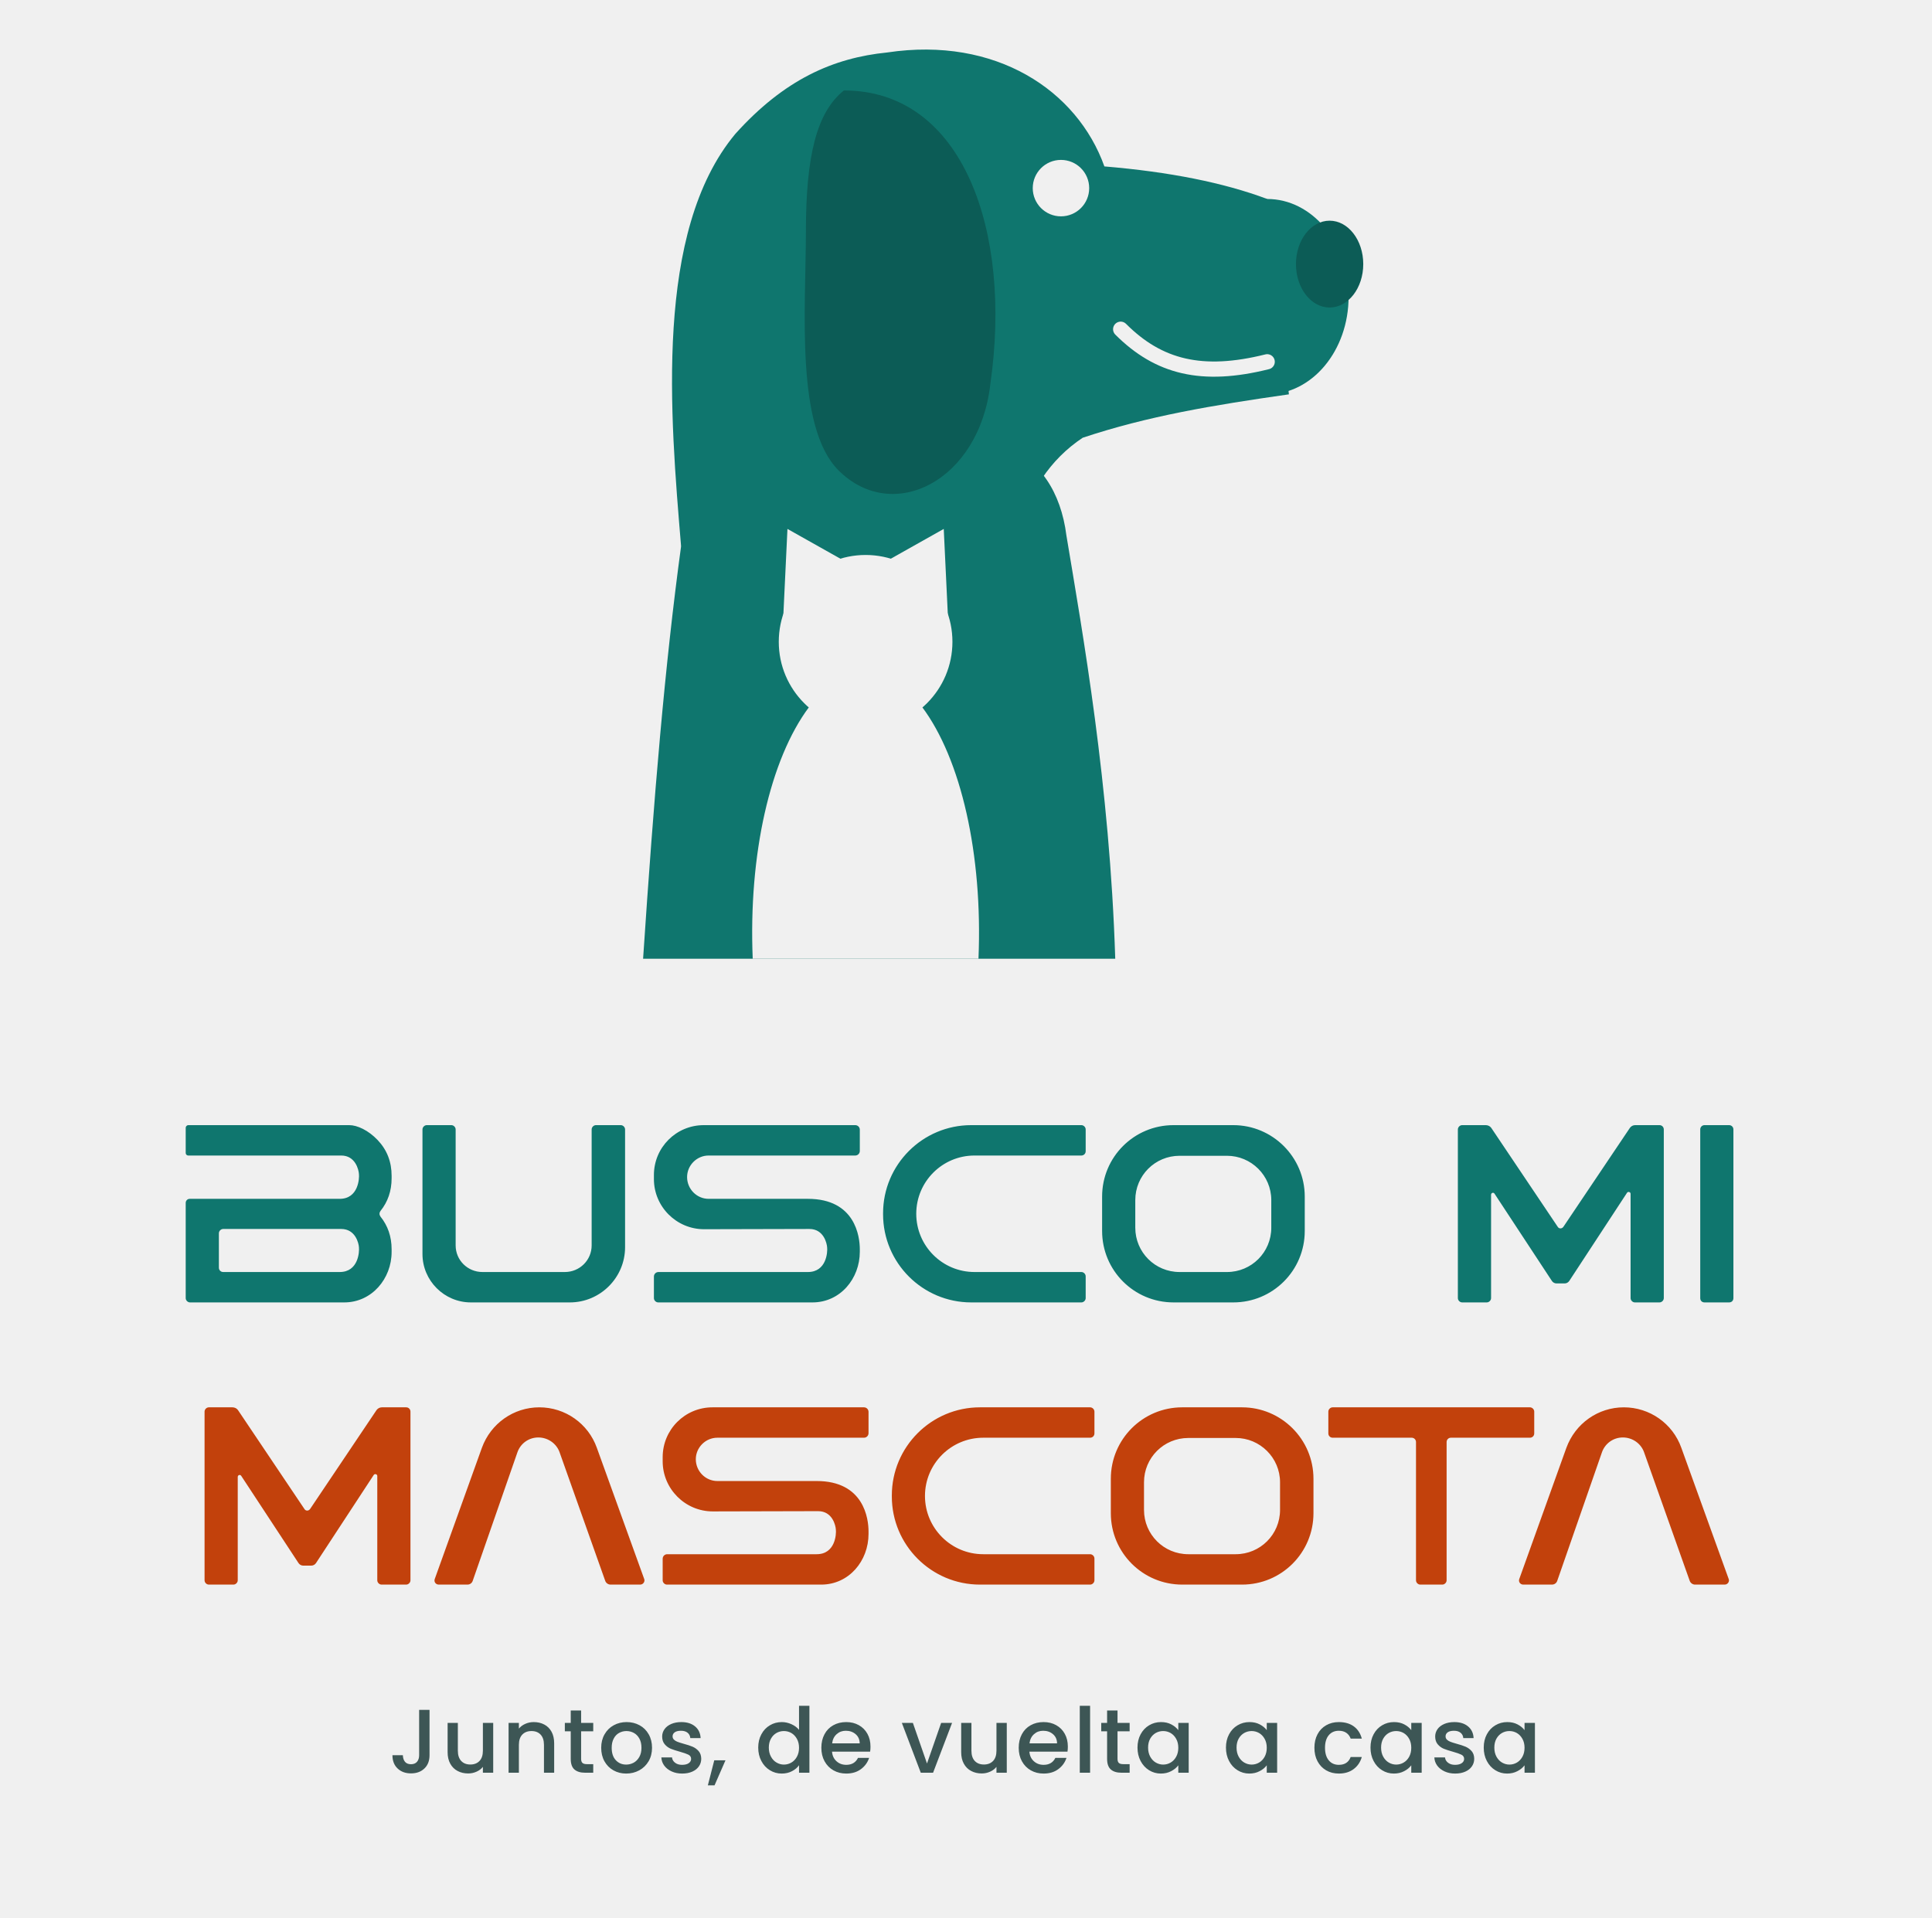
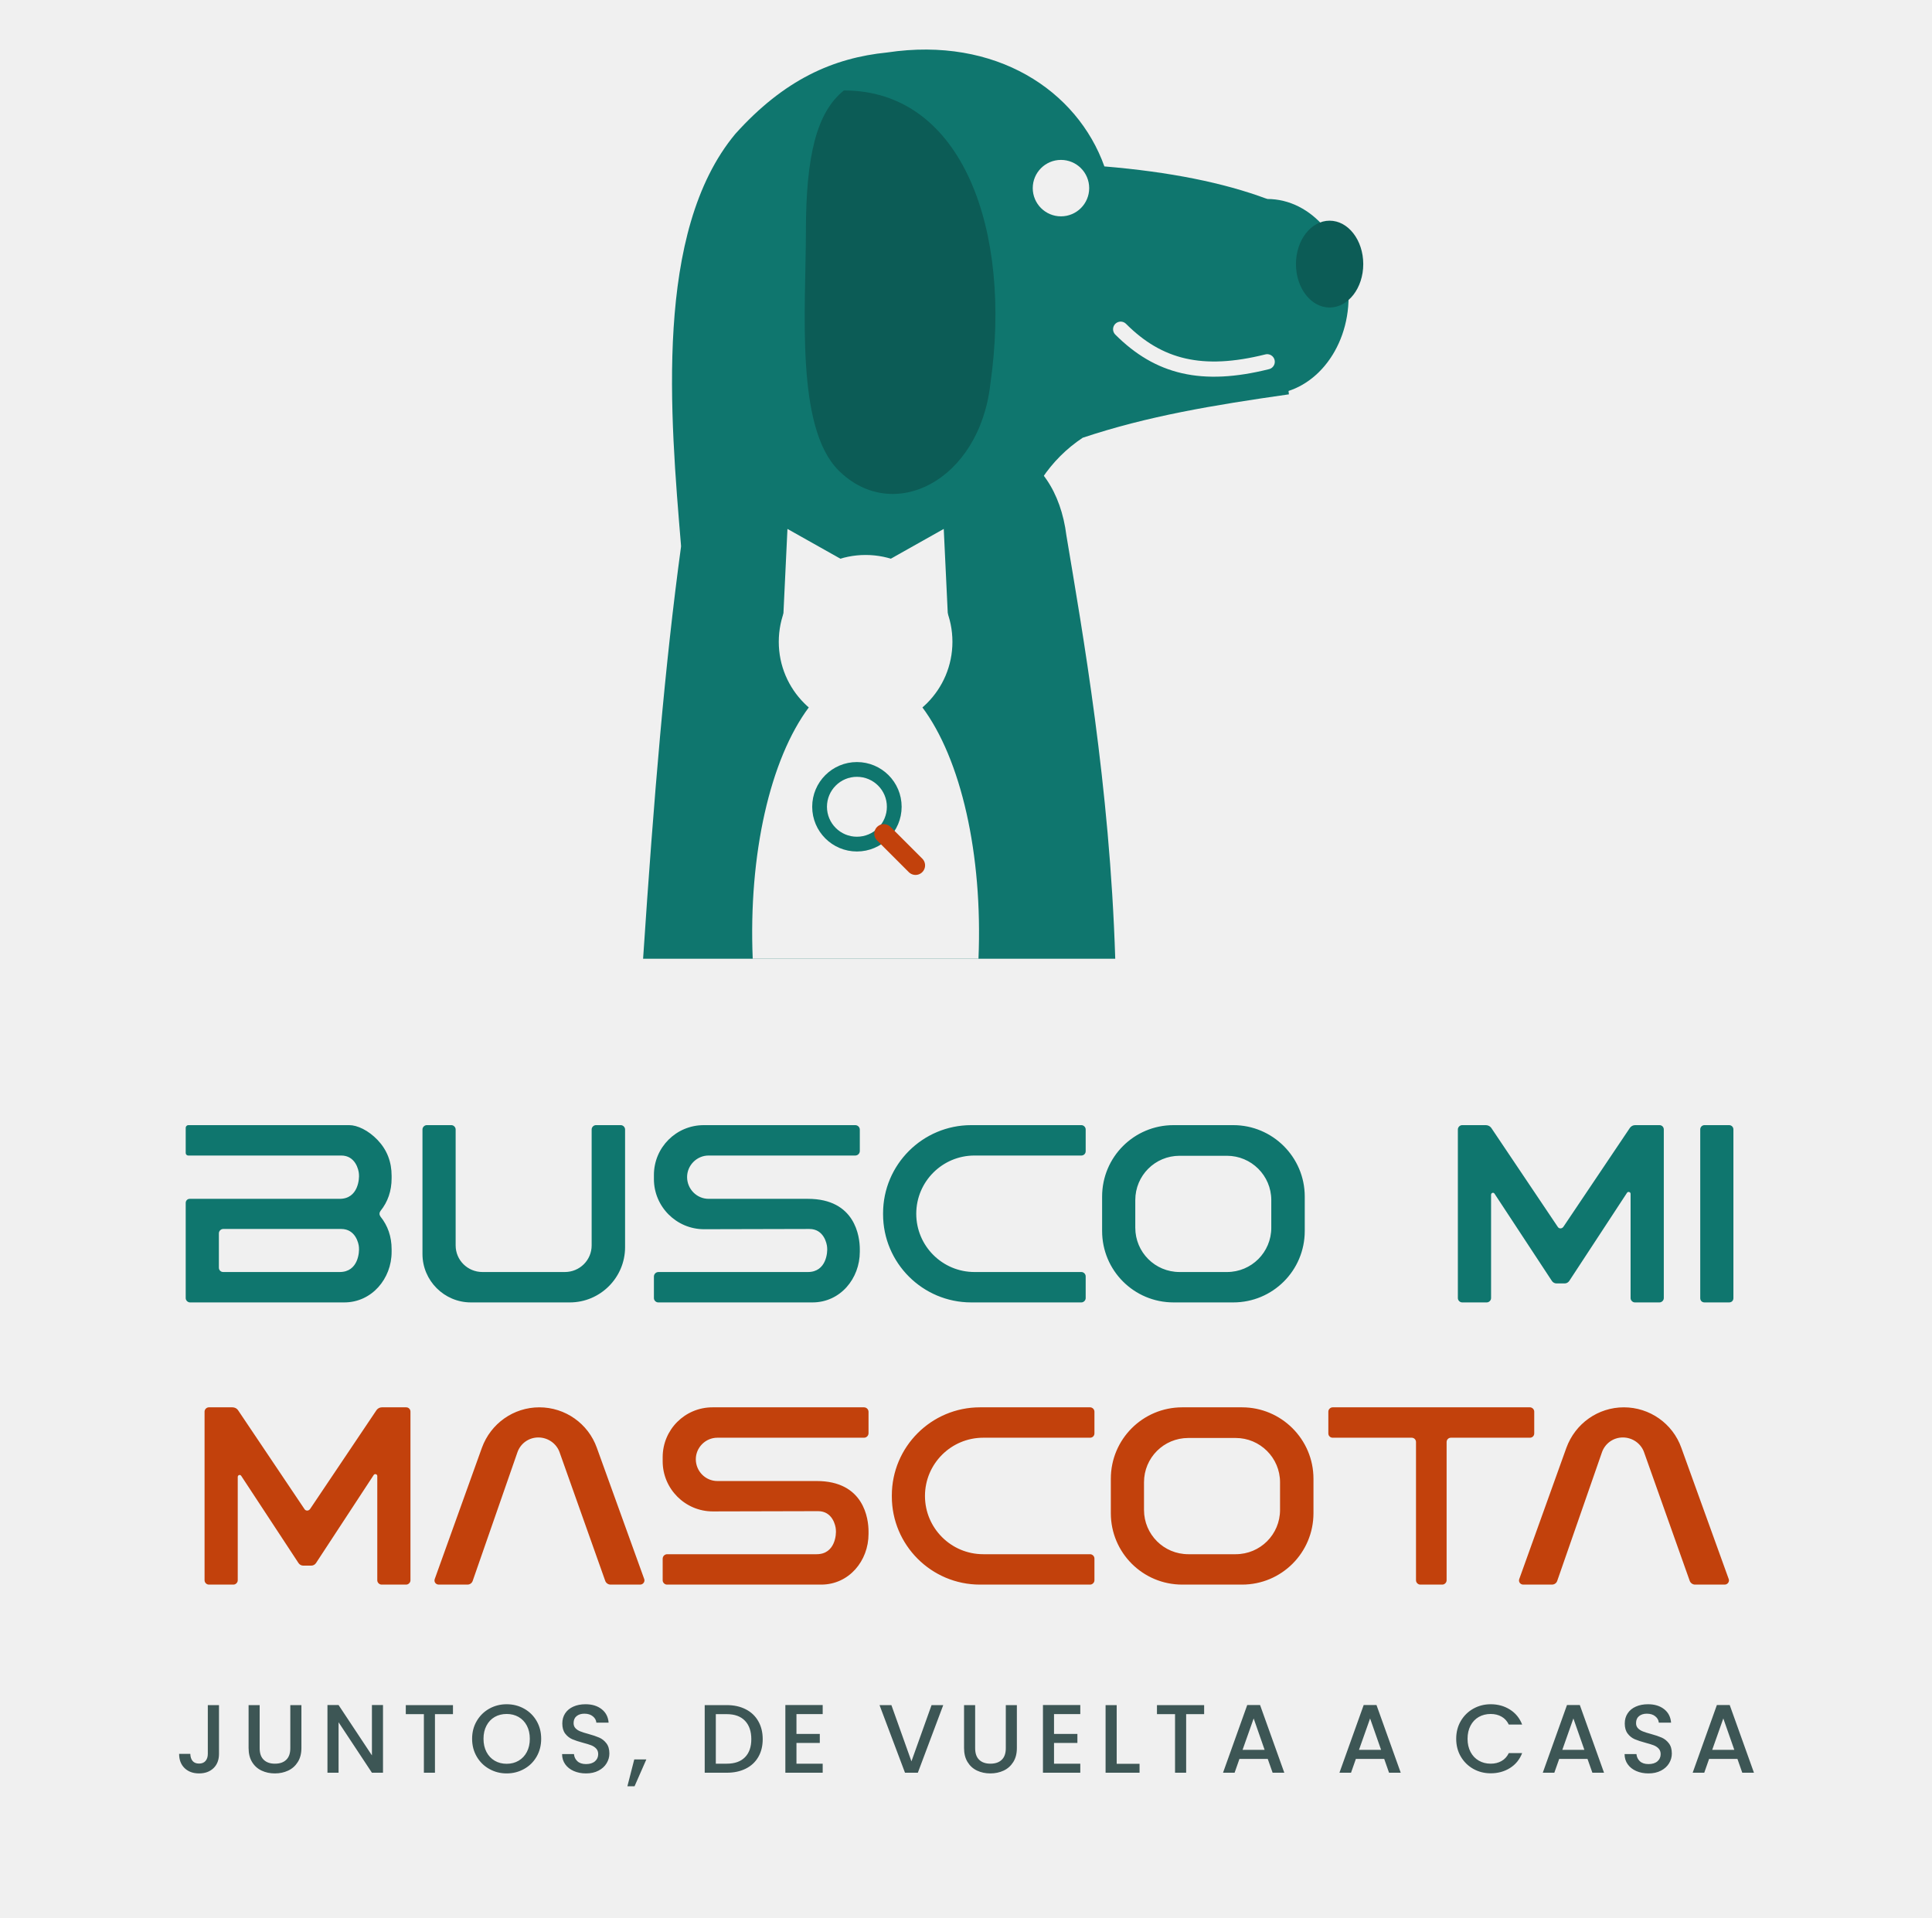
<svg xmlns="http://www.w3.org/2000/svg" viewBox="0 0 534 530" width="534" height="530" role="img" aria-label="Busco mi mascota. Juntos, de vuelta a casa">
  <g transform="translate(117 0) scale(2.5)">
    <defs>
      <mask id="k2" maskUnits="userSpaceOnUse" x="-20" y="-20" width="260" height="360">
        <rect x="-20" y="-20" width="260" height="360" fill="#fff" />
        <circle cx="130" cy="58" r="5.2" fill="#000" />
        <path d="M168 90 C156 93 148 91 141 84" fill="none" stroke="#000" stroke-width="2.8" stroke-linecap="round" />
        <g transform="translate(94 200) scale(.8) translate(-30 -100)">
          <g fill="#000">
            <circle cx="30" cy="27" r="20" />
            <path d="M11 22 L12 1 L28 10 Z" />
            <path d="M49 22 L48 1 L32 10 Z" />
            <path d="M17 42 C8 54 3 76 4 100 L56 100 C57 76 52 54 43 42 Z" />
          </g>
        </g>
      </mask>
    </defs>
    <g transform="translate(-7.5 -14) scale(.6)">
      <g mask="url(#k2)">
        <g fill="#0f766e">
          <path d="M60 124 C58 100 55 66 70 48 C79 38 88 34 98 33 C118 30 133 40 138 54 C150 55 160 57 168 60 L172 96 C158 98 146 100 134 104 C128 108 124 114 122 122 L100 134 Z" />
          <ellipse cx="168" cy="78" rx="15" ry="18" />
          <path d="M60 124 C57 146 55 170 53 200 L140 200 C139 168 134 140 131 122 C130 114 126 108 120 106 L100 96 Z" />
          <ellipse cx="179.5" cy="72" rx="6.2" ry="8" fill="#0c5c56" />
          <path fill="#0c5c56" d="M90 40 C112 40 121 66 117 94 C115 112 99 120 89 110 C81 102 83 80 83 66 C83 52 85 44 90 40 Z" />
        </g>
      </g>
+       <g transform="translate(94 200) scale(.8) translate(-30 -100)">
+         <circle cx="28" cy="65" r="8.6" fill="none" stroke="#0f766e" stroke-width="3.4" />
+         <line x1="34.2" y1="71.2" x2="41.5" y2="78.5" stroke="#c2410c" stroke-width="4.4" stroke-linecap="round" />
+       </g>
    </g>
  </g>
  <path fill="#0f766e" d="M108.24 325.7L108.24 325C108.24 321.15 106.98 317.86 104.39 315.13C101.8 312.4 98.72 311 96.55 311L52.03 311C51.68 311 51.33 311.35 51.33 311.7L51.33 318.7C51.33 319.12 51.68 319.4 52.03 319.4L94.31 319.4C98.23 319.4 99.14 323.32 99.21 324.51C99.35 325.7 99.07 331.37 93.89 331.37L52.45 331.37C51.82 331.37 51.33 331.86 51.33 332.49L51.33 358.81C51.33 359.44 51.89 360 52.52 360L95.15 360C102.78 360 108.24 353.42 108.24 346.07L108.24 345.3C108.24 341.8 107.19 338.79 105.16 336.27C104.81 335.78 104.81 335.22 105.16 334.73C107.19 332.21 108.24 329.2 108.24 325.7M93.89 351.6L61.69 351.6C61.06 351.6 60.5 351.11 60.5 350.41L60.5 340.89C60.5 340.26 61.06 339.7 61.69 339.7L94.31 339.7C98.23 339.7 99.14 343.62 99.21 344.74C99.35 346 99.07 351.6 93.89 351.6M171.58 311L164.72 311C164.09 311 163.53 311.56 163.53 312.19L163.53 344.25C163.53 348.31 160.24 351.6 156.11 351.6L133.36 351.6C129.23 351.6 125.94 348.31 125.94 344.25L125.94 312.19C125.94 311.56 125.38 311 124.75 311L117.96 311C117.33 311 116.77 311.56 116.77 312.19L116.77 346.63C116.77 353.98 122.79 360 130.14 360L157.51 360C165.91 360 172.77 353.14 172.77 344.74L172.77 312.19C172.77 311.56 172.21 311 171.58 311M195.86 331.37C192.57 331.37 189.91 328.64 189.91 325.35C189.91 322.13 192.57 319.4 195.86 319.4L236.39 319.4C237.09 319.4 237.65 318.84 237.65 318.14L237.65 312.26C237.65 311.56 237.09 311 236.39 311L194.53 311C186.9 311 180.74 317.16 180.74 324.79L180.74 325.91C180.74 333.54 186.97 339.77 194.6 339.77L223.72 339.7C227.64 339.7 228.55 343.62 228.62 344.81C228.76 346 228.48 351.6 223.3 351.6L182 351.6C181.3 351.6 180.74 352.16 180.74 352.86L180.74 358.81C180.74 359.44 181.3 360 181.93 360L224.56 360C232.26 360 237.65 353.42 237.65 346L237.65 345.3C237.65 341.8 236.39 331.37 223.3 331.37M269.35 319.4L298.89 319.4C299.52 319.4 300.08 318.91 300.08 318.21L300.08 312.19C300.08 311.56 299.52 311 298.89 311L268.44 311C255 311 244.08 321.92 244.08 335.36L244.08 335.64C244.08 349.08 255 360 268.44 360L298.89 360C299.52 360 300.08 359.44 300.08 358.81L300.08 352.79C300.08 352.16 299.52 351.6 298.89 351.6L269.35 351.6C260.46 351.6 253.25 344.39 253.25 335.5C253.25 326.61 260.46 319.4 269.35 319.4M340.88 311L324.36 311C313.44 311 304.62 319.82 304.62 330.74L304.62 340.26C304.62 351.18 313.44 360 324.36 360L340.88 360C351.8 360 360.63 351.18 360.63 340.26L360.63 330.74C360.63 319.82 351.73 311 340.88 311M351.38 339.35C351.38 346.14 345.92 351.6 339.13 351.6L326.04 351.6C319.25 351.6 313.79 346.14 313.79 339.35L313.79 331.72C313.79 324.93 319.25 319.47 326.04 319.47L339.13 319.47C345.85 319.47 351.38 324.93 351.38 331.72M451.95 311C451.39 311 450.83 311.28 450.49 311.77L432.14 339.07C431.72 339.7 430.88 339.7 430.53 339.07L412.19 311.77C411.84 311.28 411.28 311 410.65 311L404.14 311C403.51 311 402.95 311.56 402.95 312.19L402.95 358.81C402.95 359.44 403.51 360 404.14 360L410.94 360C411.56 360 412.13 359.44 412.13 358.81L412.13 330.25C412.13 329.69 412.82 329.48 413.1 329.97L428.93 354.05C429.2 354.47 429.69 354.75 430.19 354.75L432.5 354.75C432.99 354.75 433.47 354.47 433.75 354.05L449.71 329.69C450 329.27 450.69 329.48 450.69 329.97L450.69 358.81C450.69 359.44 451.25 360 451.88 360L458.68 360C459.31 360 459.87 359.44 459.87 358.81L459.87 312.19C459.87 311.56 459.38 311 458.68 311M477.92 360C478.62 360 479.11 359.51 479.11 358.81L479.11 312.19C479.11 311.56 478.62 311 477.92 311L471.13 311C470.43 311 469.94 311.56 469.94 312.19L469.94 358.81C469.94 359.51 470.43 360 471.13 360" />
  <path fill="#c2410c" d="M105.54 389C104.98 389 104.42 389.28 104.07 389.77L85.73 417.07C85.31 417.7 84.47 417.7 84.12 417.07L65.78 389.77C65.43 389.28 64.87 389 64.24 389L57.73 389C57.1 389 56.54 389.56 56.54 390.19L56.54 436.81C56.54 437.44 57.1 438 57.73 438L64.52 438C65.15 438 65.71 437.44 65.71 436.81L65.71 408.25C65.71 407.69 66.41 407.48 66.69 407.97L82.51 432.05C82.79 432.47 83.28 432.75 83.77 432.75L86.08 432.75C86.57 432.75 87.06 432.47 87.34 432.05L103.3 407.69C103.58 407.27 104.28 407.48 104.28 407.97L104.28 436.81C104.28 437.44 104.84 438 105.47 438L112.26 438C112.89 438 113.45 437.44 113.45 436.81L113.45 390.19C113.45 389.56 112.97 389 112.26 389M178.06 436.46L164.97 400.2C162.58 393.48 156.22 389 149.07 389C141.94 389 135.63 393.48 133.19 400.2L120.16 436.46C119.88 437.23 120.44 438 121.28 438L129.19 438C129.89 438 130.45 437.58 130.66 436.95L142.98 401.53C143.82 399.01 146.13 397.33 148.79 397.33C151.45 397.33 153.83 399.01 154.68 401.46L167.28 436.95C167.49 437.58 168.12 438 168.75 438L176.94 438C177.78 438 178.33 437.16 178.06 436.46M198.28 409.37C194.98 409.37 192.32 406.64 192.32 403.35C192.32 400.13 194.98 397.4 198.28 397.4L238.81 397.4C239.5 397.4 240.06 396.84 240.06 396.14L240.06 390.26C240.06 389.56 239.5 389 238.81 389L196.94 389C189.31 389 183.16 395.16 183.16 402.79L183.16 403.91C183.16 411.54 189.38 417.77 197.01 417.77L226.13 417.7C230.06 417.7 230.97 421.62 231.03 422.81C231.18 424 230.89 429.6 225.72 429.6L184.41 429.6C183.72 429.6 183.16 430.16 183.16 430.86L183.16 436.81C183.16 437.44 183.72 438 184.34 438L226.97 438C234.68 438 240.06 431.42 240.06 424L240.06 423.3C240.06 419.8 238.81 409.37 225.72 409.37M271.76 397.4L301.31 397.4C301.94 397.4 302.5 396.91 302.5 396.21L302.5 390.19C302.5 389.56 301.94 389 301.31 389L270.86 389C257.42 389 246.5 399.92 246.5 413.36L246.5 413.64C246.5 427.08 257.42 438 270.86 438L301.31 438C301.94 438 302.5 437.44 302.5 436.81L302.5 430.79C302.5 430.16 301.94 429.6 301.31 429.6L271.76 429.6C262.88 429.6 255.66 422.39 255.66 413.5C255.66 404.61 262.88 397.4 271.76 397.4M343.3 389L326.77 389C315.86 389 307.03 397.82 307.03 408.74L307.03 418.26C307.03 429.18 315.86 438 326.77 438L343.3 438C354.22 438 363.04 429.18 363.04 418.26L363.04 408.74C363.04 397.82 354.14 389 343.3 389M353.8 417.35C353.8 424.14 348.33 429.6 341.55 429.6L328.45 429.6C321.67 429.6 316.2 424.14 316.2 417.35L316.2 409.72C316.2 402.93 321.67 397.47 328.45 397.47L341.55 397.47C348.26 397.47 353.8 402.93 353.8 409.72M368.34 389C367.71 389 367.15 389.56 367.15 390.19L367.15 396.21C367.15 396.91 367.71 397.4 368.34 397.4L390.18 397.4C390.88 397.4 391.38 397.96 391.38 398.59L391.38 436.81C391.38 437.44 391.93 438 392.56 438L398.65 438C399.28 438 399.84 437.44 399.84 436.81L399.84 398.59C399.84 397.96 400.33 397.4 401.03 397.4L422.88 397.4C423.5 397.4 424.06 396.91 424.06 396.21L424.06 390.19C424.06 389.56 423.5 389 422.88 389M477.81 436.46L464.72 400.2C462.34 393.48 455.97 389 448.83 389C441.69 389 435.39 393.48 432.94 400.2L419.92 436.46C419.64 437.23 420.2 438 421.04 438L428.95 438C429.65 438 430.21 437.58 430.42 436.95L442.74 401.53C443.58 399.01 445.89 397.33 448.55 397.33C451.21 397.33 453.59 399.01 454.43 401.46L467.03 436.95C467.25 437.58 467.88 438 468.5 438L476.69 438C477.53 438 478.09 437.16 477.81 436.46" />
-   <path fill="#3d5655" d="M115.85 472.63L118.72 472.63L118.72 485.15Q118.72 487.48 117.31 488.82Q115.9 490.18 113.6 490.18L113.6 490.18Q111.3 490.18 109.89 488.82Q108.47 487.48 108.47 485.15L108.47 485.15L111.35 485.15Q111.38 486.3 111.94 486.98Q112.5 487.65 113.6 487.65L113.6 487.65Q114.7 487.65 115.28 486.96Q115.85 486.27 115.85 485.15L115.85 485.15L115.85 472.63M133.47 476.23L136.32 476.23L136.32 490L133.47 490L133.47 488.38Q132.8 489.23 131.71 489.71Q130.63 490.2 129.4 490.2L129.4 490.2Q127.77 490.2 126.49 489.52Q125.2 488.85 124.46 487.52Q123.72 486.2 123.72 484.32L123.72 484.32L123.72 476.23L126.55 476.23L126.55 483.9Q126.55 485.75 127.47 486.74Q128.4 487.73 130 487.73L130 487.73Q131.6 487.73 132.54 486.74Q133.47 485.75 133.47 483.9L133.47 483.9L133.47 476.23M147.52 476Q149.15 476 150.44 476.68Q151.72 477.35 152.45 478.68Q153.17 480 153.17 481.88L153.17 481.88L153.17 490L150.35 490L150.35 482.3Q150.35 480.45 149.42 479.46Q148.5 478.48 146.9 478.48L146.9 478.48Q145.3 478.48 144.36 479.46Q143.42 480.45 143.42 482.3L143.42 482.3L143.42 490L140.57 490L140.57 476.23L143.42 476.23L143.42 477.8Q144.13 476.95 145.21 476.48Q146.3 476 147.52 476L147.52 476M163.97 478.55L160.62 478.55L160.62 486.18Q160.62 486.95 160.99 487.29Q161.35 487.63 162.22 487.63L162.22 487.63L163.97 487.63L163.97 490L161.72 490Q159.8 490 158.77 489.1Q157.75 488.2 157.75 486.18L157.75 486.18L157.75 478.55L156.12 478.55L156.12 476.23L157.75 476.23L157.75 472.8L160.62 472.8L160.62 476.23L163.97 476.23L163.97 478.55M173.07 490.23Q171.13 490.23 169.55 489.34Q167.97 488.45 167.07 486.84Q166.17 485.23 166.17 483.1L166.17 483.1Q166.17 481 167.1 479.38Q168.03 477.75 169.63 476.88Q171.22 476 173.2 476L173.2 476Q175.17 476 176.78 476.88Q178.38 477.75 179.3 479.38Q180.22 481 180.22 483.1L180.22 483.1Q180.22 485.2 179.28 486.82Q178.32 488.45 176.69 489.34Q175.05 490.23 173.07 490.23L173.07 490.23M173.07 487.75Q174.17 487.75 175.14 487.23Q176.1 486.7 176.7 485.65Q177.3 484.6 177.3 483.1L177.3 483.1Q177.3 481.6 176.72 480.56Q176.15 479.52 175.2 479Q174.25 478.48 173.15 478.48L173.15 478.48Q172.05 478.48 171.11 479Q170.17 479.52 169.63 480.56Q169.07 481.6 169.07 483.1L169.07 483.1Q169.07 485.32 170.21 486.54Q171.35 487.75 173.07 487.75L173.07 487.75M188.55 490.23Q186.92 490.23 185.64 489.64Q184.35 489.05 183.6 488.04Q182.85 487.02 182.8 485.77L182.8 485.77L185.75 485.77Q185.82 486.65 186.59 487.24Q187.35 487.82 188.5 487.82L188.5 487.82Q189.7 487.82 190.36 487.36Q191.02 486.9 191.02 486.18L191.02 486.18Q191.02 485.4 190.29 485.02Q189.55 484.65 187.95 484.2L187.95 484.2Q186.4 483.77 185.42 483.38Q184.45 482.98 183.74 482.15Q183.02 481.32 183.02 479.98L183.02 479.98Q183.02 478.88 183.67 477.96Q184.32 477.05 185.54 476.52Q186.75 476 188.32 476L188.32 476Q190.67 476 192.11 477.19Q193.55 478.38 193.65 480.43L193.65 480.43L190.8 480.43Q190.72 479.5 190.05 478.95Q189.37 478.4 188.22 478.4L188.22 478.4Q187.1 478.4 186.5 478.82Q185.9 479.25 185.9 479.95L185.9 479.95Q185.9 480.5 186.3 480.88Q186.7 481.25 187.27 481.46Q187.85 481.68 188.97 482L188.97 482Q190.47 482.4 191.44 482.81Q192.4 483.23 193.1 484.02Q193.8 484.82 193.82 486.15L193.82 486.15Q193.82 487.32 193.17 488.25Q192.52 489.18 191.34 489.7Q190.15 490.23 188.55 490.23L188.55 490.23M197.42 486.57L200.52 486.57L197.5 493.48L195.65 493.48L197.42 486.57M209.57 483.05Q209.57 480.98 210.44 479.38Q211.3 477.77 212.79 476.89Q214.27 476 216.1 476L216.1 476Q217.45 476 218.76 476.59Q220.07 477.18 220.85 478.15L220.85 478.15L220.85 471.5L223.72 471.5L223.72 490L220.85 490L220.85 487.93Q220.15 488.93 218.91 489.57Q217.67 490.23 216.07 490.23L216.07 490.23Q214.27 490.23 212.79 489.31Q211.3 488.4 210.44 486.76Q209.57 485.13 209.57 483.05L209.57 483.05M220.85 483.1Q220.85 481.68 220.26 480.63Q219.67 479.57 218.72 479.02Q217.77 478.48 216.67 478.48L216.67 478.48Q215.57 478.48 214.62 479.01Q213.67 479.55 213.09 480.59Q212.5 481.63 212.5 483.05L212.5 483.05Q212.5 484.48 213.09 485.55Q213.67 486.63 214.64 487.19Q215.6 487.75 216.67 487.75L216.67 487.75Q217.77 487.75 218.72 487.2Q219.67 486.65 220.26 485.59Q220.85 484.52 220.85 483.1L220.85 483.1M240.6 482.77Q240.6 483.55 240.5 484.18L240.5 484.18L229.97 484.18Q230.1 485.82 231.2 486.82Q232.3 487.82 233.9 487.82L233.9 487.82Q236.2 487.82 237.15 485.9L237.15 485.9L240.22 485.9Q239.6 487.8 237.96 489.01Q236.32 490.23 233.9 490.23L233.9 490.23Q231.92 490.23 230.36 489.34Q228.8 488.45 227.91 486.84Q227.02 485.23 227.02 483.1L227.02 483.1Q227.02 480.98 227.89 479.36Q228.75 477.75 230.31 476.88Q231.87 476 233.9 476L233.9 476Q235.85 476 237.37 476.85Q238.9 477.7 239.75 479.24Q240.6 480.77 240.6 482.77L240.6 482.77M230 481.88L237.62 481.88Q237.6 480.3 236.5 479.35Q235.4 478.4 233.77 478.4L233.77 478.4Q232.3 478.4 231.25 479.34Q230.2 480.27 230 481.88L230 481.88M252.32 476.23L256.22 487.45L260.13 476.23L263.15 476.23L257.9 490L254.5 490L249.27 476.23L252.32 476.23M275.42 476.23L278.27 476.23L278.27 490L275.42 490L275.42 488.38Q274.75 489.23 273.66 489.71Q272.57 490.2 271.35 490.2L271.35 490.2Q269.72 490.2 268.44 489.52Q267.15 488.85 266.41 487.52Q265.67 486.2 265.67 484.32L265.67 484.32L265.67 476.23L268.5 476.23L268.5 483.9Q268.5 485.75 269.42 486.74Q270.35 487.73 271.95 487.73L271.95 487.73Q273.55 487.73 274.49 486.74Q275.42 485.75 275.42 483.9L275.42 483.9L275.42 476.23M295.15 482.77Q295.15 483.55 295.05 484.18L295.05 484.18L284.52 484.18Q284.65 485.82 285.75 486.82Q286.85 487.82 288.45 487.82L288.45 487.82Q290.75 487.82 291.7 485.9L291.7 485.9L294.77 485.9Q294.15 487.8 292.51 489.01Q290.88 490.23 288.45 490.23L288.45 490.23Q286.47 490.23 284.91 489.34Q283.35 488.45 282.46 486.84Q281.57 485.23 281.57 483.1L281.57 483.1Q281.57 480.98 282.44 479.36Q283.3 477.75 284.86 476.88Q286.42 476 288.45 476L288.45 476Q290.4 476 291.92 476.85Q293.45 477.7 294.3 479.24Q295.15 480.77 295.15 482.77L295.15 482.77M284.55 481.88L292.17 481.88Q292.15 480.3 291.05 479.35Q289.95 478.4 288.32 478.4L288.32 478.4Q286.85 478.4 285.8 479.34Q284.75 480.27 284.55 481.88L284.55 481.88M298.45 471.5L301.3 471.5L301.3 490L298.45 490L298.45 471.5M312.23 478.55L308.88 478.55L308.88 486.18Q308.88 486.95 309.24 487.29Q309.6 487.63 310.48 487.63L310.48 487.63L312.23 487.63L312.23 490L309.98 490Q308.05 490 307.03 489.1Q306 488.2 306 486.18L306 486.18L306 478.55L304.38 478.55L304.38 476.23L306 476.23L306 472.8L308.88 472.8L308.88 476.23L312.23 476.23L312.23 478.55M314.4 483.05Q314.4 480.98 315.26 479.38Q316.13 477.77 317.61 476.89Q319.1 476 320.9 476L320.9 476Q322.53 476 323.74 476.64Q324.95 477.27 325.68 478.23L325.68 478.23L325.68 476.23L328.55 476.23L328.55 490L325.68 490L325.68 487.95Q324.95 488.93 323.7 489.57Q322.45 490.23 320.85 490.23L320.85 490.23Q319.08 490.23 317.6 489.31Q316.13 488.4 315.26 486.76Q314.4 485.13 314.4 483.05L314.4 483.05M325.68 483.1Q325.68 481.68 325.09 480.63Q324.5 479.57 323.55 479.02Q322.6 478.48 321.5 478.48L321.5 478.48Q320.4 478.48 319.45 479.01Q318.5 479.55 317.91 480.59Q317.33 481.63 317.33 483.05L317.33 483.05Q317.33 484.48 317.91 485.55Q318.5 486.63 319.46 487.19Q320.43 487.75 321.5 487.75L321.5 487.75Q322.6 487.75 323.55 487.2Q324.5 486.65 325.09 485.59Q325.68 484.52 325.68 483.1L325.68 483.1M338.85 483.05Q338.85 480.98 339.71 479.38Q340.57 477.77 342.06 476.89Q343.55 476 345.35 476L345.35 476Q346.98 476 348.19 476.64Q349.4 477.27 350.13 478.23L350.13 478.23L350.13 476.23L353 476.23L353 490L350.13 490L350.13 487.95Q349.4 488.93 348.15 489.57Q346.9 490.23 345.3 490.23L345.3 490.23Q343.53 490.23 342.05 489.31Q340.57 488.4 339.71 486.76Q338.85 485.13 338.85 483.05L338.85 483.05M350.13 483.1Q350.13 481.68 349.54 480.63Q348.95 479.57 348 479.02Q347.05 478.48 345.95 478.48L345.95 478.48Q344.85 478.48 343.9 479.01Q342.95 479.55 342.36 480.59Q341.78 481.63 341.78 483.05L341.78 483.05Q341.78 484.48 342.36 485.55Q342.95 486.63 343.91 487.19Q344.88 487.75 345.95 487.75L345.95 487.75Q347.05 487.75 348 487.2Q348.95 486.65 349.54 485.59Q350.13 484.52 350.13 483.1L350.13 483.1M363.3 483.1Q363.3 480.98 364.16 479.36Q365.02 477.75 366.55 476.88Q368.07 476 370.05 476L370.05 476Q372.55 476 374.19 477.19Q375.82 478.38 376.4 480.57L376.4 480.57L373.32 480.57Q372.95 479.55 372.13 478.98Q371.3 478.4 370.05 478.4L370.05 478.4Q368.3 478.4 367.26 479.64Q366.23 480.88 366.23 483.1L366.23 483.1Q366.23 485.32 367.26 486.57Q368.3 487.82 370.05 487.82L370.05 487.82Q372.52 487.82 373.32 485.65L373.32 485.65L376.4 485.65Q375.8 487.75 374.15 488.99Q372.5 490.23 370.05 490.23L370.05 490.23Q368.07 490.23 366.55 489.34Q365.02 488.45 364.16 486.84Q363.3 485.23 363.3 483.1L363.3 483.1M378.8 483.05Q378.8 480.98 379.66 479.38Q380.52 477.77 382.01 476.89Q383.5 476 385.3 476L385.3 476Q386.93 476 388.14 476.64Q389.35 477.27 390.07 478.23L390.07 478.23L390.07 476.23L392.95 476.23L392.95 490L390.07 490L390.07 487.95Q389.35 488.93 388.1 489.57Q386.85 490.23 385.25 490.23L385.25 490.23Q383.48 490.23 382 489.31Q380.52 488.4 379.66 486.76Q378.8 485.13 378.8 483.05L378.8 483.05M390.07 483.1Q390.07 481.68 389.49 480.63Q388.9 479.57 387.95 479.02Q387 478.48 385.9 478.48L385.9 478.48Q384.8 478.48 383.85 479.01Q382.9 479.55 382.31 480.59Q381.73 481.63 381.73 483.05L381.73 483.05Q381.73 484.48 382.31 485.55Q382.9 486.63 383.86 487.19Q384.82 487.75 385.9 487.75L385.9 487.75Q387 487.75 387.95 487.2Q388.9 486.65 389.49 485.59Q390.07 484.52 390.07 483.1L390.07 483.1M402.2 490.23Q400.57 490.23 399.29 489.64Q398 489.05 397.25 488.04Q396.5 487.02 396.45 485.77L396.45 485.77L399.4 485.77Q399.47 486.65 400.24 487.24Q401 487.82 402.15 487.82L402.15 487.82Q403.35 487.82 404.01 487.36Q404.68 486.9 404.68 486.18L404.68 486.18Q404.68 485.4 403.94 485.02Q403.2 484.65 401.6 484.2L401.6 484.2Q400.05 483.77 399.07 483.38Q398.1 482.98 397.39 482.15Q396.68 481.32 396.68 479.98L396.68 479.98Q396.68 478.88 397.32 477.96Q397.97 477.05 399.19 476.52Q400.4 476 401.97 476L401.97 476Q404.32 476 405.76 477.19Q407.2 478.38 407.3 480.43L407.3 480.43L404.45 480.43Q404.38 479.5 403.7 478.95Q403.02 478.4 401.88 478.4L401.88 478.4Q400.75 478.4 400.15 478.82Q399.55 479.25 399.55 479.95L399.55 479.95Q399.55 480.5 399.95 480.88Q400.35 481.25 400.93 481.46Q401.5 481.68 402.63 482L402.63 482Q404.13 482.4 405.09 482.81Q406.05 483.23 406.75 484.02Q407.45 484.82 407.47 486.15L407.47 486.15Q407.47 487.32 406.82 488.25Q406.18 489.18 404.99 489.7Q403.8 490.23 402.2 490.23L402.2 490.23M410.1 483.05Q410.1 480.98 410.96 479.38Q411.82 477.77 413.31 476.89Q414.8 476 416.6 476L416.6 476Q418.23 476 419.44 476.64Q420.65 477.27 421.38 478.23L421.38 478.23L421.38 476.23L424.25 476.23L424.25 490L421.38 490L421.38 487.95Q420.65 488.93 419.4 489.57Q418.15 490.23 416.55 490.23L416.55 490.23Q414.78 490.23 413.3 489.31Q411.82 488.4 410.96 486.76Q410.1 485.13 410.1 483.05L410.1 483.05M421.38 483.1Q421.38 481.68 420.79 480.63Q420.2 479.57 419.25 479.02Q418.3 478.48 417.2 478.48L417.2 478.48Q416.1 478.48 415.15 479.01Q414.2 479.55 413.61 480.59Q413.03 481.63 413.03 483.05L413.03 483.05Q413.03 484.48 413.61 485.55Q414.2 486.63 415.16 487.19Q416.13 487.75 417.2 487.75L417.2 487.75Q418.3 487.75 419.25 487.2Q420.2 486.65 420.79 485.59Q421.38 484.52 421.38 483.1L421.38 483.1" />
+   <path fill="#3d5655" d="M57.44 471.31L60.53 471.31L60.53 484.78Q60.53 487.28 59.01 488.74Q57.49 490.19 55.02 490.19L55.02 490.19Q52.55 490.19 51.03 488.74Q49.51 487.28 49.51 484.78L49.51 484.78L52.6 484.78Q52.63 486.02 53.23 486.75Q53.84 487.47 55.02 487.47L55.02 487.47Q56.2 487.47 56.82 486.73Q57.44 485.99 57.44 484.78L57.44 484.78L57.44 471.31M68.71 471.31L71.77 471.31L71.77 483.22Q71.77 485.35 72.89 486.42Q74 487.5 75.99 487.5L75.99 487.5Q78.01 487.5 79.12 486.42Q80.24 485.35 80.24 483.22L80.24 483.22L80.24 471.31L83.31 471.31L83.31 483.17Q83.31 485.46 82.31 487.04Q81.32 488.63 79.65 489.41Q77.98 490.19 75.97 490.19L75.97 490.19Q73.95 490.19 72.3 489.41Q70.64 488.63 69.67 487.04Q68.71 485.46 68.71 483.17L68.71 483.17L68.71 471.31M105.86 471.29L105.86 490L102.8 490L93.58 476.05L93.58 490L90.51 490L90.51 471.29L93.58 471.29L102.8 485.21L102.8 471.29L105.86 471.29M112.16 471.31L125.2 471.31L125.2 473.81L120.22 473.81L120.22 490L117.16 490L117.16 473.81L112.16 473.81L112.16 471.31M140.04 490.19Q137.43 490.19 135.24 488.96Q133.05 487.74 131.77 485.55Q130.49 483.36 130.49 480.62L130.49 480.62Q130.49 477.87 131.77 475.7Q133.05 473.52 135.24 472.29Q137.43 471.07 140.04 471.07L140.04 471.07Q142.67 471.07 144.86 472.29Q147.06 473.52 148.32 475.7Q149.58 477.87 149.58 480.62L149.58 480.62Q149.58 483.36 148.32 485.55Q147.06 487.74 144.86 488.96Q142.67 490.19 140.04 490.19L140.04 490.19M140.04 487.53Q141.89 487.53 143.34 486.68Q144.8 485.83 145.62 484.26Q146.44 482.69 146.44 480.62L146.44 480.62Q146.44 478.55 145.62 476.99Q144.8 475.43 143.34 474.59Q141.89 473.76 140.04 473.76L140.04 473.76Q138.18 473.76 136.73 474.59Q135.28 475.43 134.46 476.99Q133.64 478.55 133.64 480.62L133.64 480.62Q133.64 482.69 134.46 484.26Q135.28 485.83 136.73 486.68Q138.18 487.53 140.04 487.53L140.04 487.53M161.98 490.19Q160.1 490.19 158.59 489.53Q157.08 488.87 156.22 487.66Q155.36 486.45 155.36 484.84L155.36 484.84L158.64 484.84Q158.75 486.05 159.6 486.83Q160.45 487.61 161.98 487.61L161.98 487.61Q163.56 487.61 164.45 486.84Q165.34 486.07 165.34 484.86L165.34 484.86Q165.34 483.92 164.79 483.33Q164.24 482.74 163.42 482.42Q162.6 482.1 161.14 481.72L161.14 481.72Q159.32 481.23 158.17 480.74Q157.03 480.24 156.22 479.19Q155.42 478.14 155.42 476.39L155.42 476.39Q155.42 474.78 156.22 473.57Q157.03 472.36 158.48 471.72Q159.93 471.07 161.84 471.07L161.84 471.07Q164.56 471.07 166.29 472.43Q168.03 473.79 168.22 476.15L168.22 476.15L164.83 476.15Q164.75 475.13 163.86 474.41Q162.97 473.68 161.52 473.68L161.52 473.68Q160.2 473.68 159.37 474.35Q158.54 475.02 158.54 476.29L158.54 476.29Q158.54 477.15 159.06 477.7Q159.58 478.25 160.39 478.57Q161.2 478.9 162.6 479.27L162.6 479.27Q164.45 479.78 165.62 480.29Q166.79 480.8 167.61 481.87Q168.43 482.93 168.43 484.7L168.43 484.7Q168.43 486.13 167.66 487.39Q166.9 488.66 165.43 489.42Q163.97 490.19 161.98 490.19L161.98 490.19M175.31 486.32L178.65 486.32L175.39 493.74L173.41 493.74L175.31 486.32M200.88 471.31Q203.87 471.31 206.11 472.46Q208.36 473.6 209.58 475.74Q210.81 477.87 210.81 480.72L210.81 480.72Q210.81 483.57 209.58 485.67Q208.36 487.77 206.11 488.88Q203.87 490 200.88 490L200.88 490L194.78 490L194.78 471.31L200.88 471.31M200.88 487.5Q204.16 487.5 205.91 485.72Q207.66 483.95 207.66 480.72L207.66 480.72Q207.66 477.47 205.91 475.64Q204.16 473.81 200.88 473.81L200.88 473.81L197.85 473.81L197.85 487.5L200.88 487.5M227.39 473.79L220.14 473.79L220.14 479.27L226.59 479.27L226.59 481.77L220.14 481.77L220.14 487.5L227.39 487.5L227.39 490L217.07 490L217.07 471.29L227.39 471.29L227.39 473.79M257.48 471.31L260.71 471.31L253.69 490L250.14 490L243.1 471.31L246.38 471.31L251.92 486.85L257.48 471.31M266.46 471.31L269.53 471.31L269.53 483.22Q269.53 485.35 270.64 486.42Q271.76 487.5 273.75 487.5L273.75 487.5Q275.77 487.5 276.88 486.42Q278 485.35 278 483.22L278 483.22L278 471.31L281.06 471.31L281.06 483.17Q281.06 485.46 280.07 487.04Q279.07 488.63 277.41 489.41Q275.74 490.19 273.72 490.19L273.72 490.19Q271.71 490.19 270.05 489.41Q268.4 488.63 267.43 487.04Q266.46 485.46 266.46 483.17L266.46 483.17L266.46 471.31M298.59 473.79L291.33 473.79L291.33 479.27L297.79 479.27L297.79 481.77L291.33 481.77L291.33 487.5L298.59 487.5L298.59 490L288.27 490L288.27 471.29L298.59 471.29L298.59 473.79M308.65 471.31L308.65 487.53L314.97 487.53L314.97 490L305.58 490L305.58 471.31L308.65 471.31M319.78 471.31L332.82 471.31L332.82 473.81L327.85 473.81L327.85 490L324.78 490L324.78 473.81L319.78 473.81L319.78 471.31M351.75 490L350.4 486.18L342.58 486.18L341.24 490L338.04 490L344.73 471.29L348.28 471.29L354.98 490L351.75 490M343.44 483.68L349.54 483.68L346.51 475L343.44 483.68M383.93 490L382.59 486.18L374.76 486.18L373.42 490L370.22 490L376.92 471.29L380.46 471.29L387.16 490L383.93 490M375.62 483.68L381.73 483.68L378.69 475L375.62 483.68M402.49 480.62Q402.49 477.87 403.76 475.7Q405.04 473.52 407.23 472.29Q409.42 471.07 412.03 471.07L412.03 471.07Q415.01 471.07 417.34 472.54Q419.67 474 420.72 476.69L420.72 476.69L417.03 476.69Q416.31 475.21 415.01 474.49Q413.72 473.76 412.03 473.76L412.03 473.76Q410.18 473.76 408.72 474.59Q407.27 475.43 406.45 476.99Q405.63 478.55 405.63 480.62L405.63 480.62Q405.63 482.69 406.45 484.25Q407.27 485.81 408.72 486.65Q410.18 487.5 412.03 487.5L412.03 487.5Q413.72 487.5 415.01 486.77Q416.31 486.05 417.03 484.57L417.03 484.57L420.72 484.57Q419.67 487.26 417.34 488.71Q415.01 490.16 412.03 490.16L412.03 490.16Q409.4 490.16 407.22 488.94Q405.04 487.71 403.76 485.54Q402.49 483.36 402.49 480.62L402.49 480.62M440.13 490L438.78 486.18L430.96 486.18L429.61 490L426.42 490L433.11 471.29L436.66 471.29L443.35 490L440.13 490M431.82 483.68L437.92 483.68L434.88 475L431.82 483.68M455.64 490.19Q453.76 490.19 452.25 489.53Q450.75 488.87 449.89 487.66Q449.03 486.45 449.03 484.84L449.03 484.84L452.31 484.84Q452.42 486.05 453.26 486.83Q454.11 487.61 455.64 487.61L455.64 487.61Q457.23 487.61 458.12 486.84Q459 486.07 459 484.86L459 484.86Q459 483.92 458.45 483.33Q457.9 482.74 457.08 482.42Q456.26 482.1 454.81 481.72L454.81 481.72Q452.98 481.23 451.84 480.74Q450.69 480.24 449.89 479.19Q449.08 478.14 449.08 476.39L449.08 476.39Q449.08 474.78 449.89 473.57Q450.69 472.36 452.15 471.72Q453.6 471.07 455.51 471.07L455.51 471.07Q458.22 471.07 459.96 472.43Q461.69 473.79 461.88 476.15L461.88 476.15L458.49 476.15Q458.41 475.13 457.52 474.41Q456.64 473.68 455.18 473.68L455.18 473.68Q453.87 473.68 453.03 474.35Q452.2 475.02 452.2 476.29L452.2 476.29Q452.2 477.15 452.72 477.7Q453.25 478.25 454.06 478.57Q454.86 478.9 456.26 479.27L456.26 479.27Q458.12 479.78 459.29 480.29Q460.45 480.8 461.27 481.87Q462.09 482.93 462.09 484.7L462.09 484.7Q462.09 486.13 461.33 487.39Q460.56 488.66 459.1 489.42Q457.63 490.19 455.64 490.19L455.64 490.19M481.56 490L480.22 486.18L472.39 486.18L471.05 490L467.85 490L474.54 471.29L478.09 471.29L484.79 490L481.56 490M473.25 483.68L479.36 483.68L476.32 475L473.25 483.68" />
</svg>
